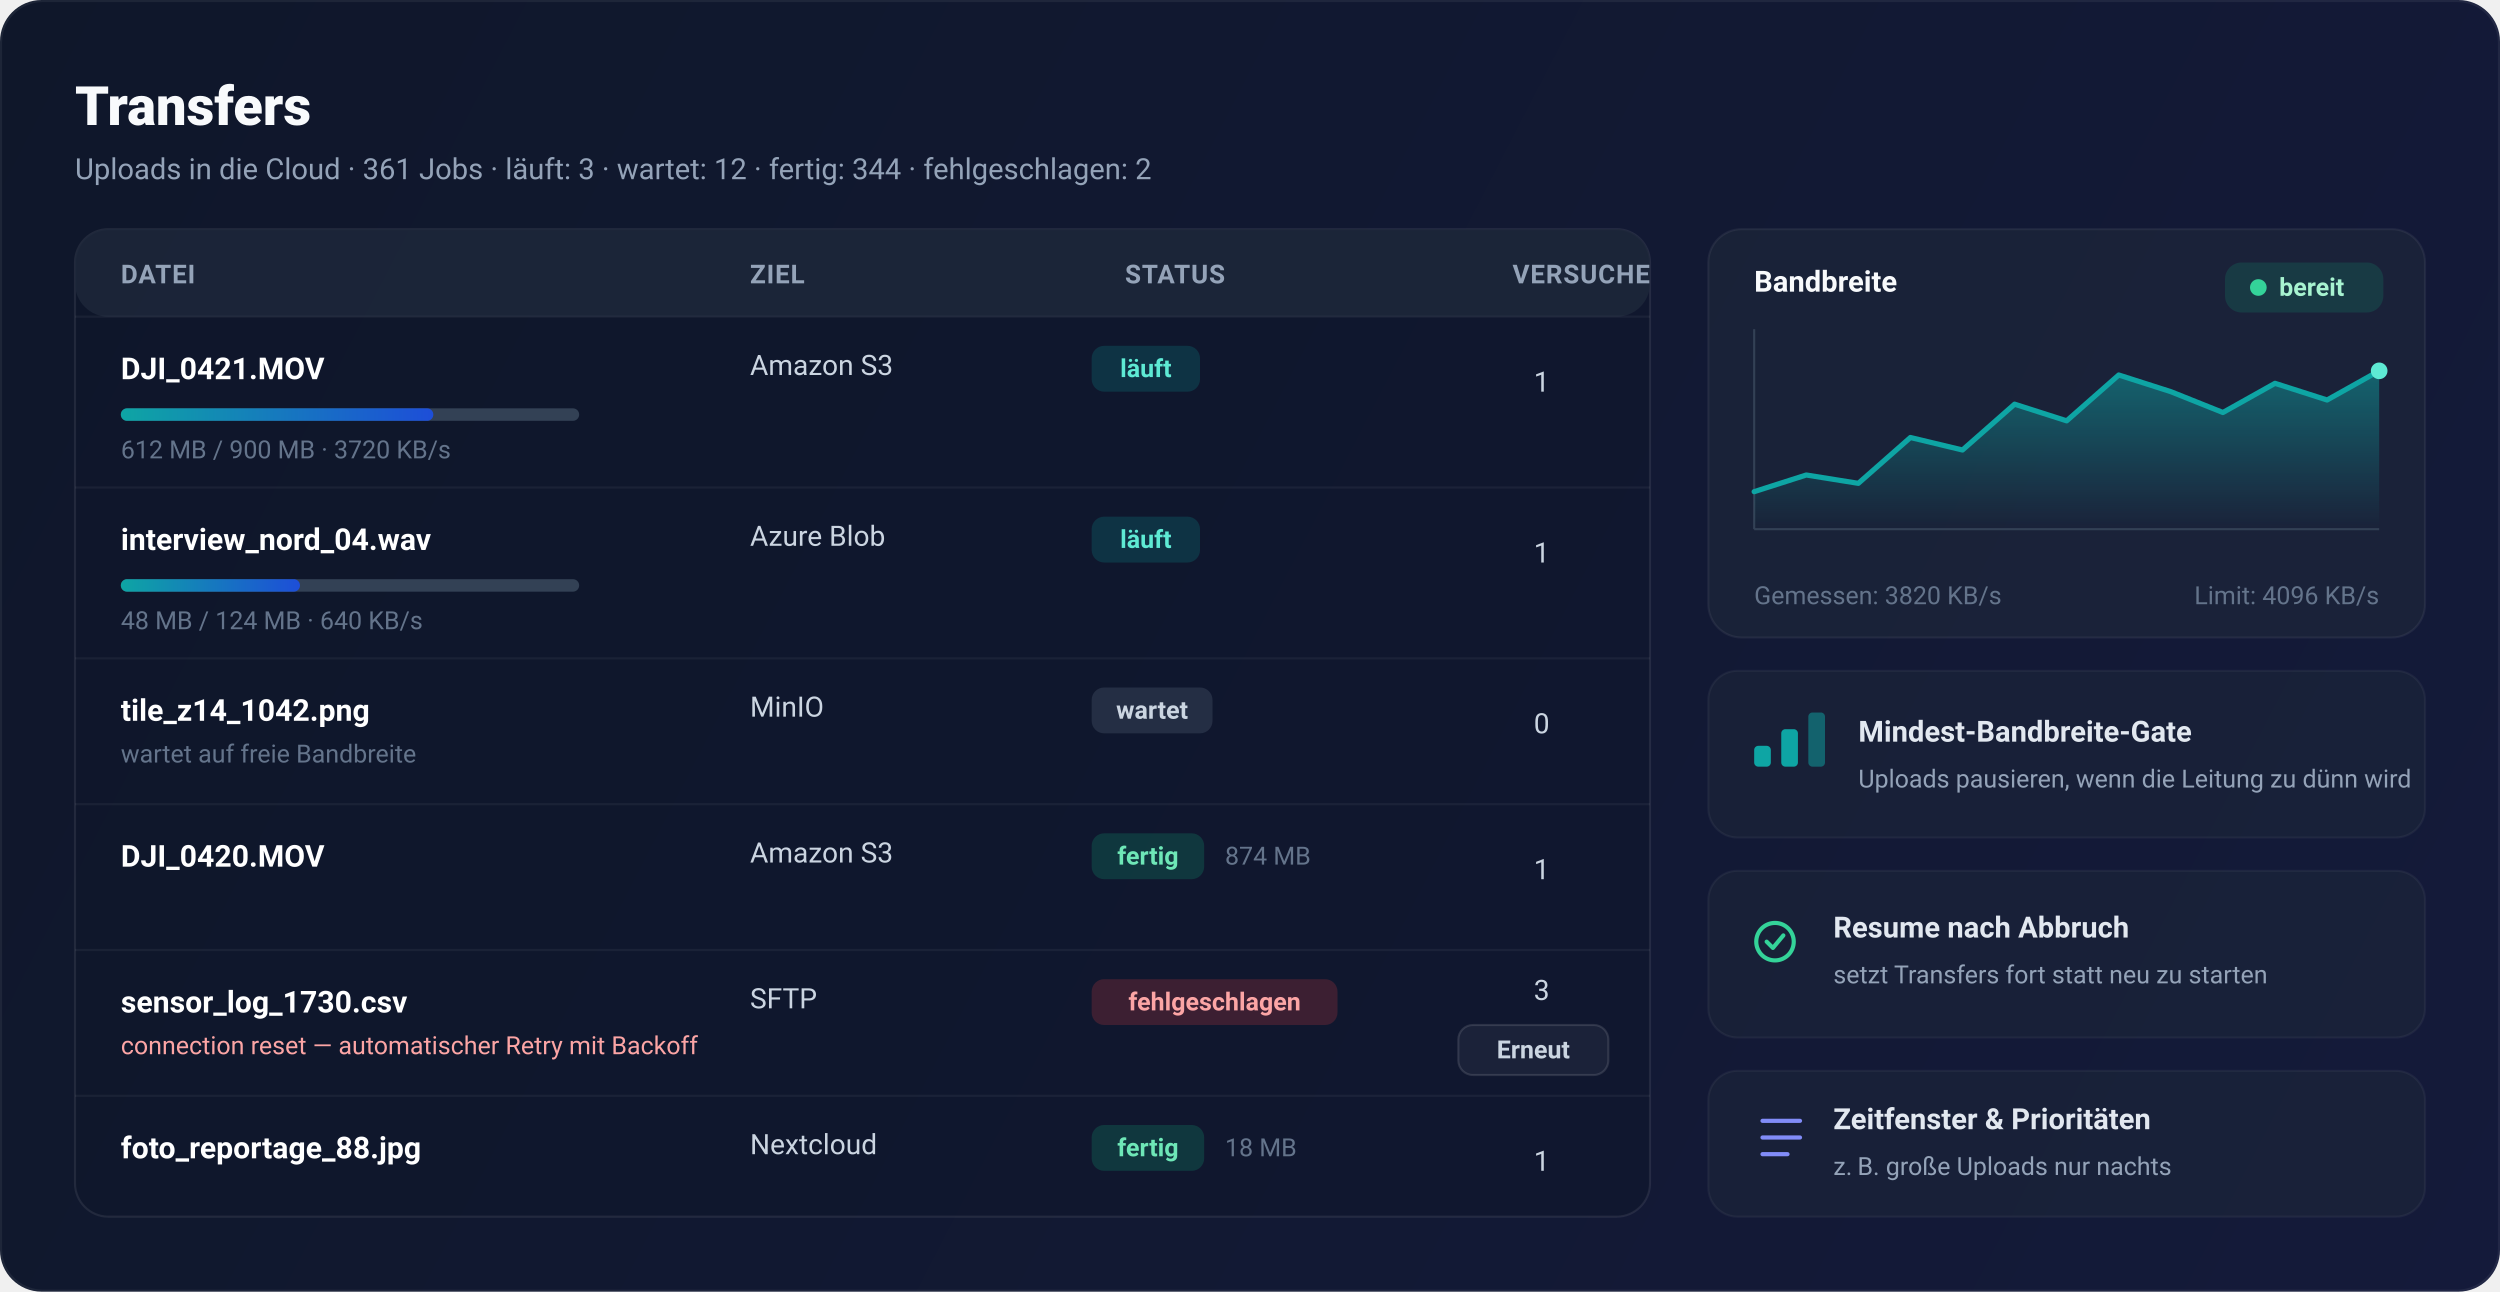
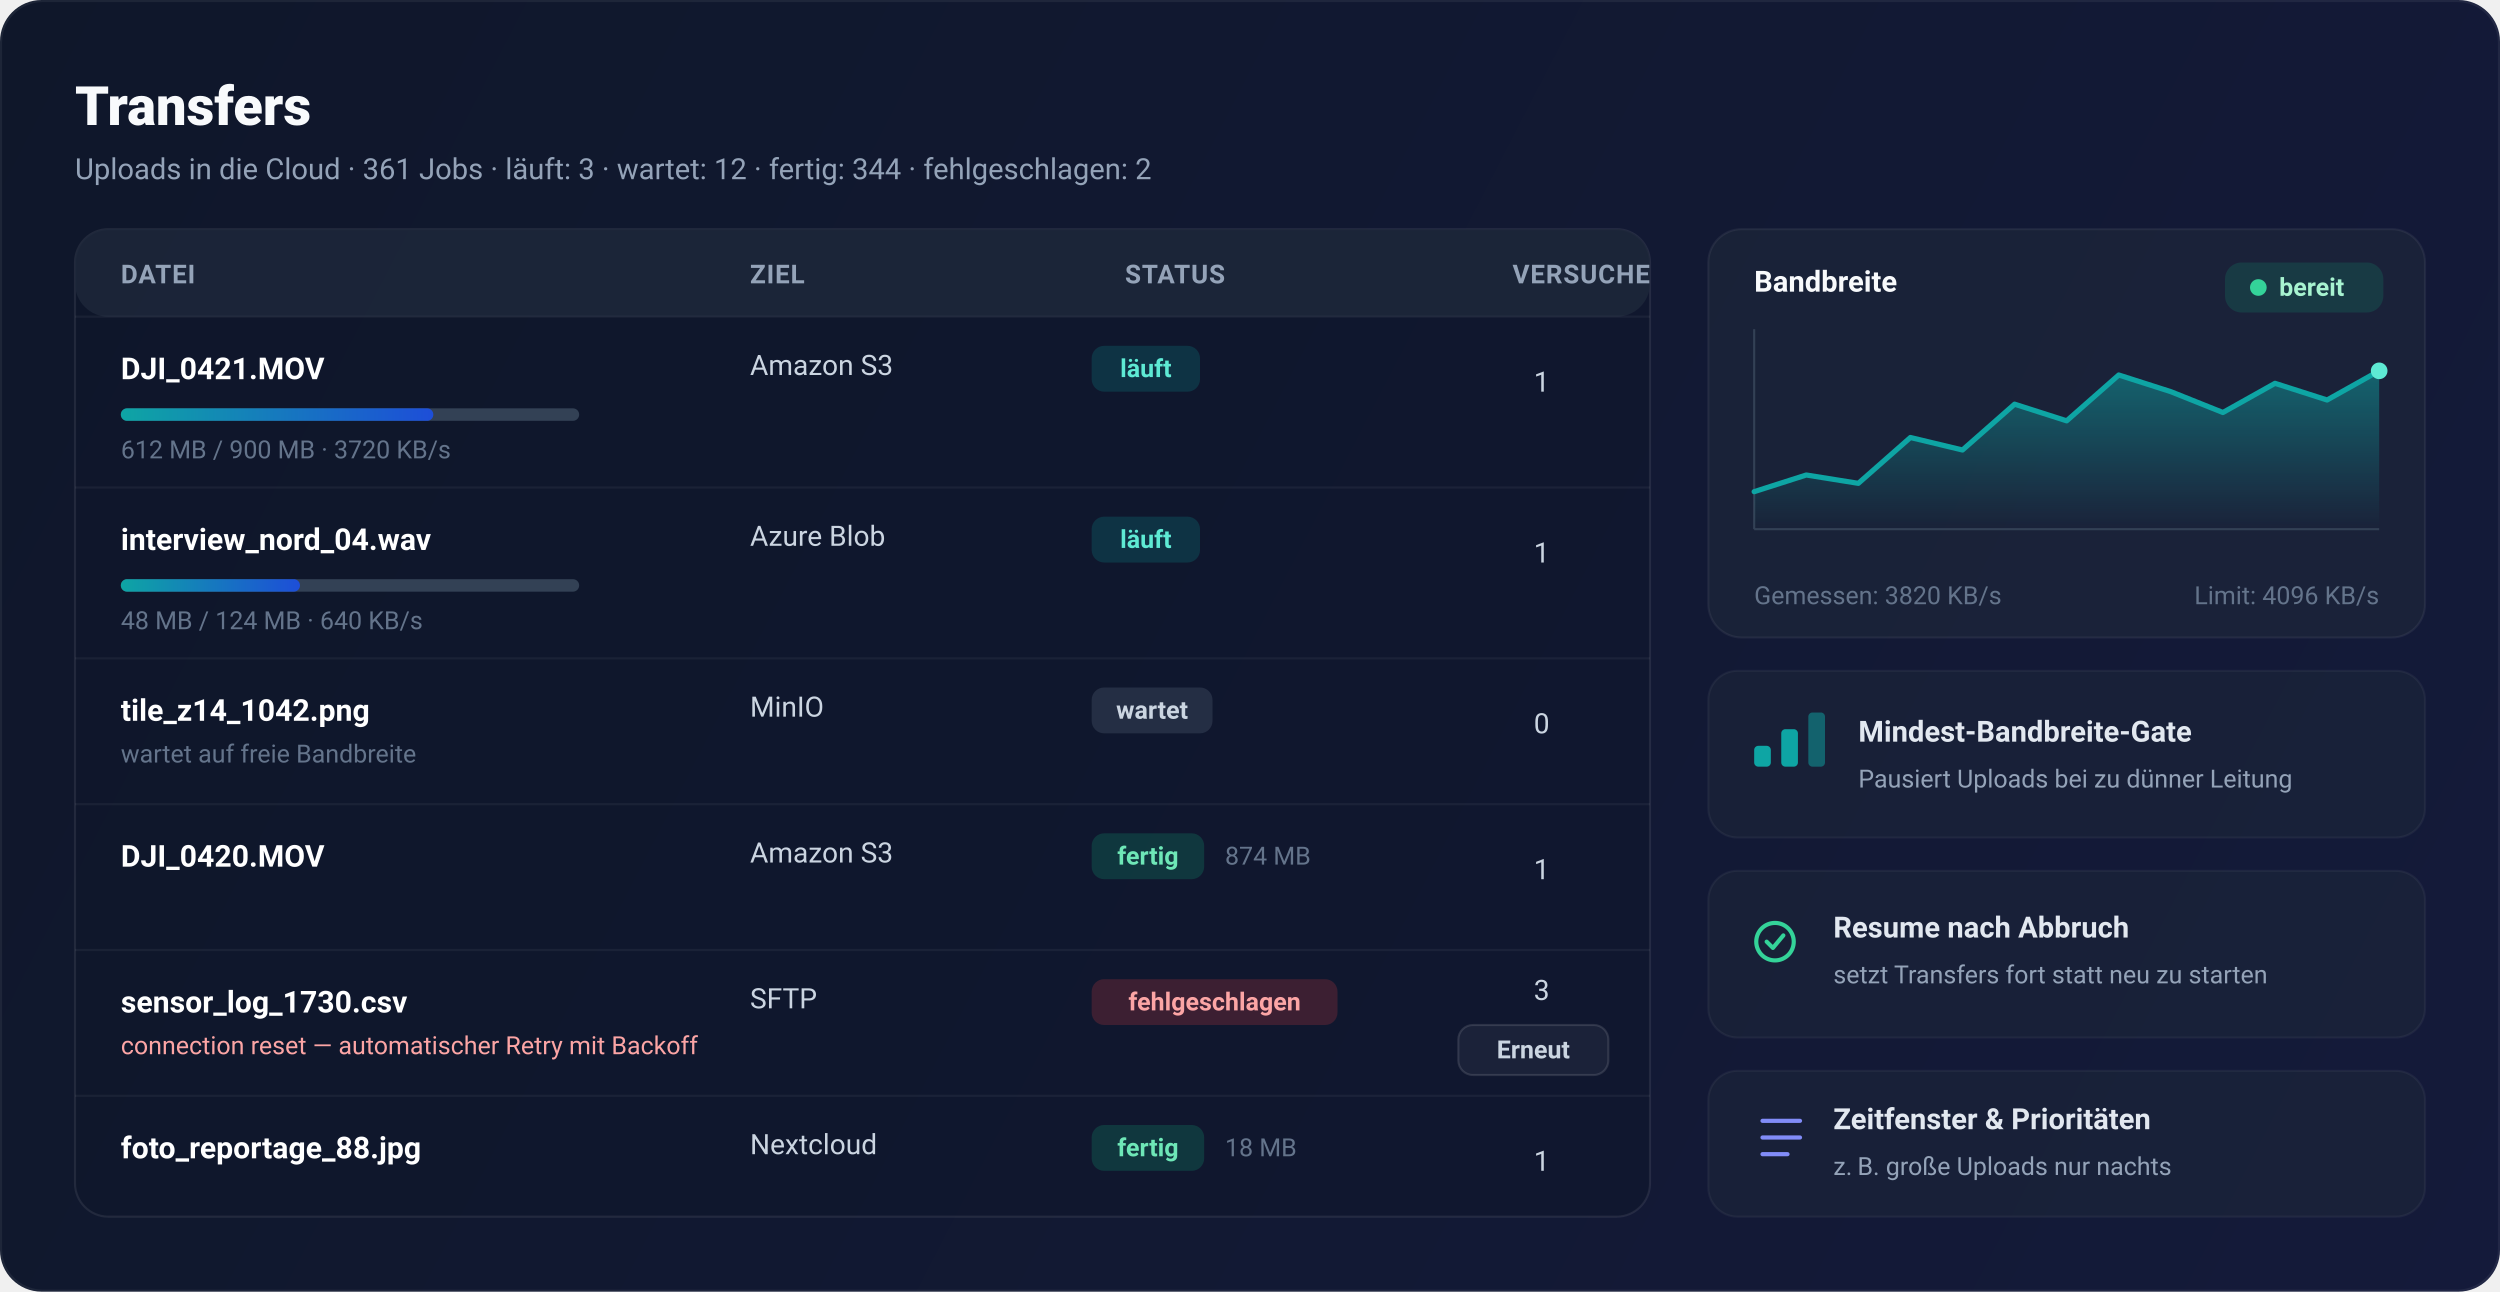
<svg xmlns="http://www.w3.org/2000/svg" width="1200" height="620" viewBox="0 0 1200 620" fill="none" role="img" aria-label="OffgridCloud Transfers und Bandbreite: Live-Warteschlange der Cloud-Uploads mit Status, Fortschritt und Durchsatz-Verlauf">
  <defs>
    <linearGradient id="tBg" x1="0" y1="0" x2="1200" y2="620" gradientUnits="userSpaceOnUse">
      <stop offset="0" stop-color="#0f172a" />
      <stop offset="1" stop-color="#141a3a" />
    </linearGradient>
    <linearGradient id="tTeal" x1="0" y1="0" x2="1" y2="0">
      <stop offset="0" stop-color="#0EA5A4" />
      <stop offset="1" stop-color="#1D4ED8" />
    </linearGradient>
    <linearGradient id="tArea" x1="0" y1="0" x2="0" y2="1">
      <stop offset="0" stop-color="#0EA5A4" stop-opacity="0.5" />
      <stop offset="1" stop-color="#0EA5A4" stop-opacity="0" />
    </linearGradient>
    <style>
      text { font-family: -apple-system, "Segoe UI", Roboto, Helvetica, Arial, sans-serif; }
      .h2  { fill:#f8fafc; font-size:26px; font-weight:800; }
      .lead{ fill:#94a3b8; font-size:14px; }
      .th  { fill:#94a3b8; font-size:12.5px; font-weight:700; letter-spacing:.4px; }
      .file{ fill:#ffffff; font-size:14.5px; font-weight:600; }
      .cell{ fill:#cbd5e1; font-size:13.5px; }
      .dim { fill:#64748b; font-size:12px; }
      .pill{ font-size:12px; font-weight:700; }
      .card{ fill:#f8fafc; font-size:14px; font-weight:700; }
    </style>
  </defs>
  <rect x="0" y="0" width="1200" height="620" rx="20" fill="url(#tBg)" />
  <rect x="0.5" y="0.5" width="1199" height="619" rx="20" fill="none" stroke="#ffffff" stroke-opacity="0.06" />
  <text x="36" y="60" class="h2">Transfers</text>
  <text x="36" y="86" class="lead">Uploads in die Cloud · 361 Jobs · läuft: 3 · wartet: 12 · fertig: 344 · fehlgeschlagen: 2</text>
  <rect x="820" y="110" width="344" height="196" rx="16" fill="#1e293b" fill-opacity="0.6" stroke="#ffffff" stroke-opacity="0.06" />
  <text x="842" y="140" class="card">Bandbreite</text>
  <g transform="translate(508,0)">
    <rect x="560" y="126" width="76" height="24" rx="8" fill="#10b981" fill-opacity="0.16" />
    <circle cx="576" cy="138" r="4" fill="#34d399" />
    <text x="586" y="142" fill="#a7f3d0" class="pill">bereit</text>
  </g>
  <g transform="translate(842,158)">
    <line x1="0" y1="0" x2="0" y2="96" stroke="#334155" stroke-width="1" />
    <line x1="0" y1="96" x2="300" y2="96" stroke="#334155" stroke-width="1" />
    <path d="M0 78 L25 70 L50 74 L75 52 L100 58 L125 36 L150 44 L175 22 L200 30 L225 40 L250 26 L275 34 L300 20 L300 96 L0 96 Z" fill="url(#tArea)" />
    <path d="M0 78 L25 70 L50 74 L75 52 L100 58 L125 36 L150 44 L175 22 L200 30 L225 40 L250 26 L275 34 L300 20" fill="none" stroke="#0EA5A4" stroke-width="2.5" stroke-linejoin="round" stroke-linecap="round" />
    <circle cx="300" cy="20" r="4" fill="#5eead4" />
  </g>
  <text x="842" y="290" class="dim">Gemessen: 3820 KB/s</text>
  <text x="1142" y="290" text-anchor="end" class="dim">Limit: 4096 KB/s</text>
  <rect x="36" y="110" width="756" height="474" rx="16" fill="#0f172a" fill-opacity="0.5" stroke="#ffffff" stroke-opacity="0.08" />
  <rect x="36" y="110" width="756" height="42" rx="16" fill="#1e293b" fill-opacity="0.8" />
  <rect x="36" y="140" width="756" height="12" fill="#1e293b" fill-opacity="0.0" />
  <text x="58" y="136" class="th">DATEI</text>
  <text x="360" y="136" class="th">ZIEL</text>
  <text x="540" y="136" class="th">STATUS</text>
  <text x="726" y="136" class="th">VERSUCHE</text>
  <line x1="36" y1="152" x2="792" y2="152" stroke="#ffffff" stroke-opacity="0.05" />
  <text x="58" y="182" class="file">DJI_0421.MOV</text>
  <text x="360" y="180" class="cell">Amazon S3</text>
  <rect x="524" y="166" width="52" height="22" rx="6" fill="#0EA5A4" fill-opacity="0.2" />
  <text x="550" y="181" text-anchor="middle" fill="#5eead4" class="pill">läuft</text>
  <rect x="58" y="196" width="220" height="6" rx="3" fill="#334155" />
  <rect x="58" y="196" width="150" height="6" rx="3" fill="url(#tTeal)" />
  <text x="58" y="220" class="dim">612 MB / 900 MB · 3720 KB/s</text>
  <text x="740" y="188" text-anchor="middle" class="cell">1</text>
  <line x1="36" y1="234" x2="792" y2="234" stroke="#ffffff" stroke-opacity="0.05" />
  <text x="58" y="264" class="file">interview_nord_04.wav</text>
  <text x="360" y="262" class="cell">Azure Blob</text>
  <rect x="524" y="248" width="52" height="22" rx="6" fill="#0EA5A4" fill-opacity="0.2" />
  <text x="550" y="263" text-anchor="middle" fill="#5eead4" class="pill">läuft</text>
  <rect x="58" y="278" width="220" height="6" rx="3" fill="#334155" />
  <rect x="58" y="278" width="86" height="6" rx="3" fill="url(#tTeal)" />
  <text x="58" y="302" class="dim">48 MB / 124 MB · 640 KB/s</text>
  <text x="740" y="270" text-anchor="middle" class="cell">1</text>
  <line x1="36" y1="316" x2="792" y2="316" stroke="#ffffff" stroke-opacity="0.05" />
  <text x="58" y="346" class="file">tile_z14_1042.png</text>
  <text x="360" y="344" class="cell">MinIO</text>
  <rect x="524" y="330" width="58" height="22" rx="6" fill="#64748b" fill-opacity="0.25" />
  <text x="553" y="345" text-anchor="middle" fill="#cbd5e1" class="pill">wartet</text>
  <text x="58" y="366" class="dim">wartet auf freie Bandbreite</text>
  <text x="740" y="352" text-anchor="middle" class="cell">0</text>
  <line x1="36" y1="386" x2="792" y2="386" stroke="#ffffff" stroke-opacity="0.05" />
  <text x="58" y="416" class="file">DJI_0420.MOV</text>
  <text x="360" y="414" class="cell">Amazon S3</text>
  <rect x="524" y="400" width="54" height="22" rx="6" fill="#10b981" fill-opacity="0.2" />
  <text x="551" y="415" text-anchor="middle" fill="#6ee7b7" class="pill">fertig</text>
  <text x="588" y="415" class="dim">874 MB</text>
  <text x="740" y="422" text-anchor="middle" class="cell">1</text>
  <line x1="36" y1="456" x2="792" y2="456" stroke="#ffffff" stroke-opacity="0.05" />
  <text x="58" y="486" class="file">sensor_log_1730.csv</text>
  <text x="360" y="484" class="cell">SFTP</text>
  <rect x="524" y="470" width="118" height="22" rx="6" fill="#ef4444" fill-opacity="0.2" />
  <text x="583" y="485" text-anchor="middle" fill="#fca5a5" class="pill">fehlgeschlagen</text>
  <text x="58" y="506" fill="#fca5a5" font-size="12">connection reset — automatischer Retry mit Backoff</text>
  <text x="740" y="480" text-anchor="middle" class="cell">3</text>
  <rect x="700" y="492" width="72" height="24" rx="7" fill="#ffffff" fill-opacity="0.05" stroke="#ffffff" stroke-opacity="0.12" />
  <text x="736" y="508" text-anchor="middle" fill="#cbd5e1" font-size="12" font-weight="600">Erneut</text>
  <line x1="36" y1="526" x2="792" y2="526" stroke="#ffffff" stroke-opacity="0.05" />
  <text x="58" y="556" class="file">foto_reportage_88.jpg</text>
  <text x="360" y="554" class="cell">Nextcloud</text>
  <rect x="524" y="540" width="54" height="22" rx="6" fill="#10b981" fill-opacity="0.2" />
  <text x="551" y="555" text-anchor="middle" fill="#6ee7b7" class="pill">fertig</text>
  <text x="588" y="555" class="dim">18 MB</text>
  <text x="740" y="562" text-anchor="middle" class="cell">1</text>
  <rect x="820" y="322" width="344" height="80" rx="14" fill="#1e293b" fill-opacity="0.5" stroke="#ffffff" stroke-opacity="0.05" />
  <g transform="translate(842,344)">
    <rect x="0" y="14" width="8" height="10" rx="2" fill="#0EA5A4" />
    <rect x="13" y="6" width="8" height="18" rx="2" fill="#0EA5A4" />
    <rect x="26" y="-2" width="8" height="26" rx="2" fill="#0EA5A4" fill-opacity="0.5" />
  </g>
  <text x="892" y="356" fill="#e2e8f0" font-size="14" font-weight="700">Mindest-Bandbreite-Gate</text>
-   <text x="892" y="378" fill="#94a3b8" font-size="12">Uploads pausieren, wenn die Leitung zu dünn wird</text>
+   <text x="892" y="378" fill="#94a3b8" font-size="12">Pausiert Uploads bei zu dünner Leitung</text>
  <rect x="820" y="418" width="344" height="80" rx="14" fill="#1e293b" fill-opacity="0.5" stroke="#ffffff" stroke-opacity="0.05" />
  <g transform="translate(842,440)">
    <circle cx="10" cy="12" r="9" fill="none" stroke="#34d399" stroke-width="2" />
    <path d="M6 12 l3 3 5 -6" stroke="#34d399" stroke-width="2" fill="none" stroke-linecap="round" stroke-linejoin="round" />
  </g>
  <text x="880" y="450" fill="#e2e8f0" font-size="14" font-weight="700">Resume nach Abbruch</text>
  <text x="880" y="472" fill="#94a3b8" font-size="12">setzt Transfers fort statt neu zu starten</text>
  <rect x="820" y="514" width="344" height="70" rx="14" fill="#1e293b" fill-opacity="0.5" stroke="#ffffff" stroke-opacity="0.05" />
  <g transform="translate(842,534)">
    <path d="M4 4 h18 M4 12 h18 M4 20 h12" stroke="#818cf8" stroke-width="2" stroke-linecap="round" />
  </g>
  <text x="880" y="542" fill="#e2e8f0" font-size="14" font-weight="700">Zeitfenster &amp; Prioritäten</text>
  <text x="880" y="564" fill="#94a3b8" font-size="12">z. B. große Uploads nur nachts</text>
</svg>
